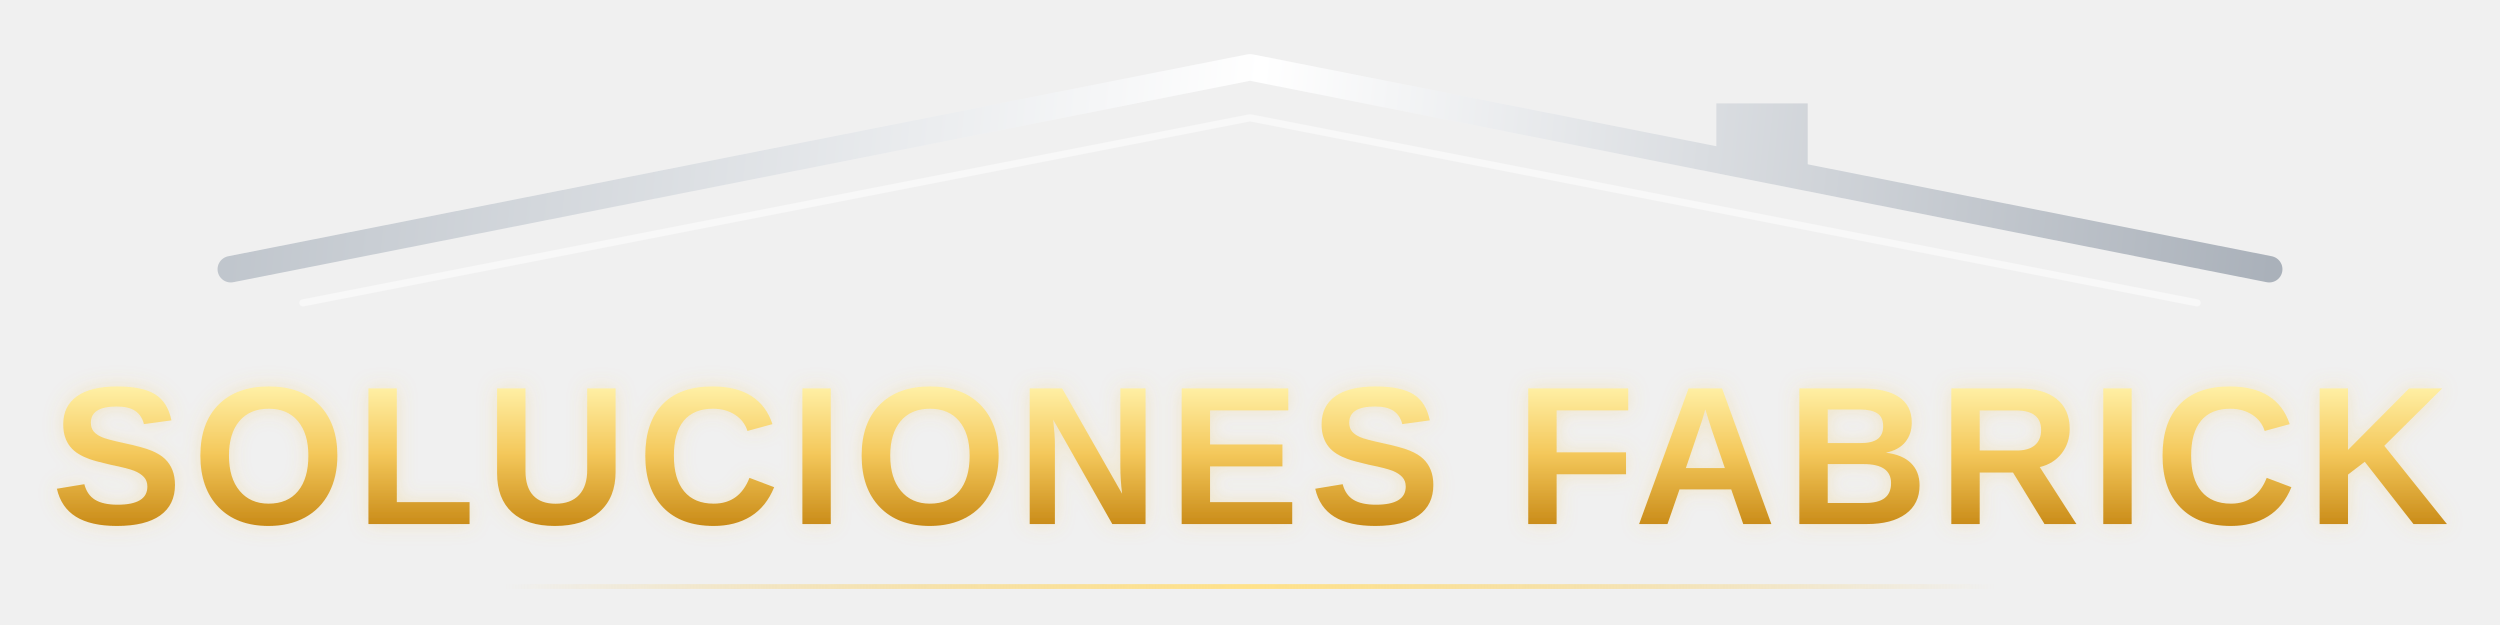
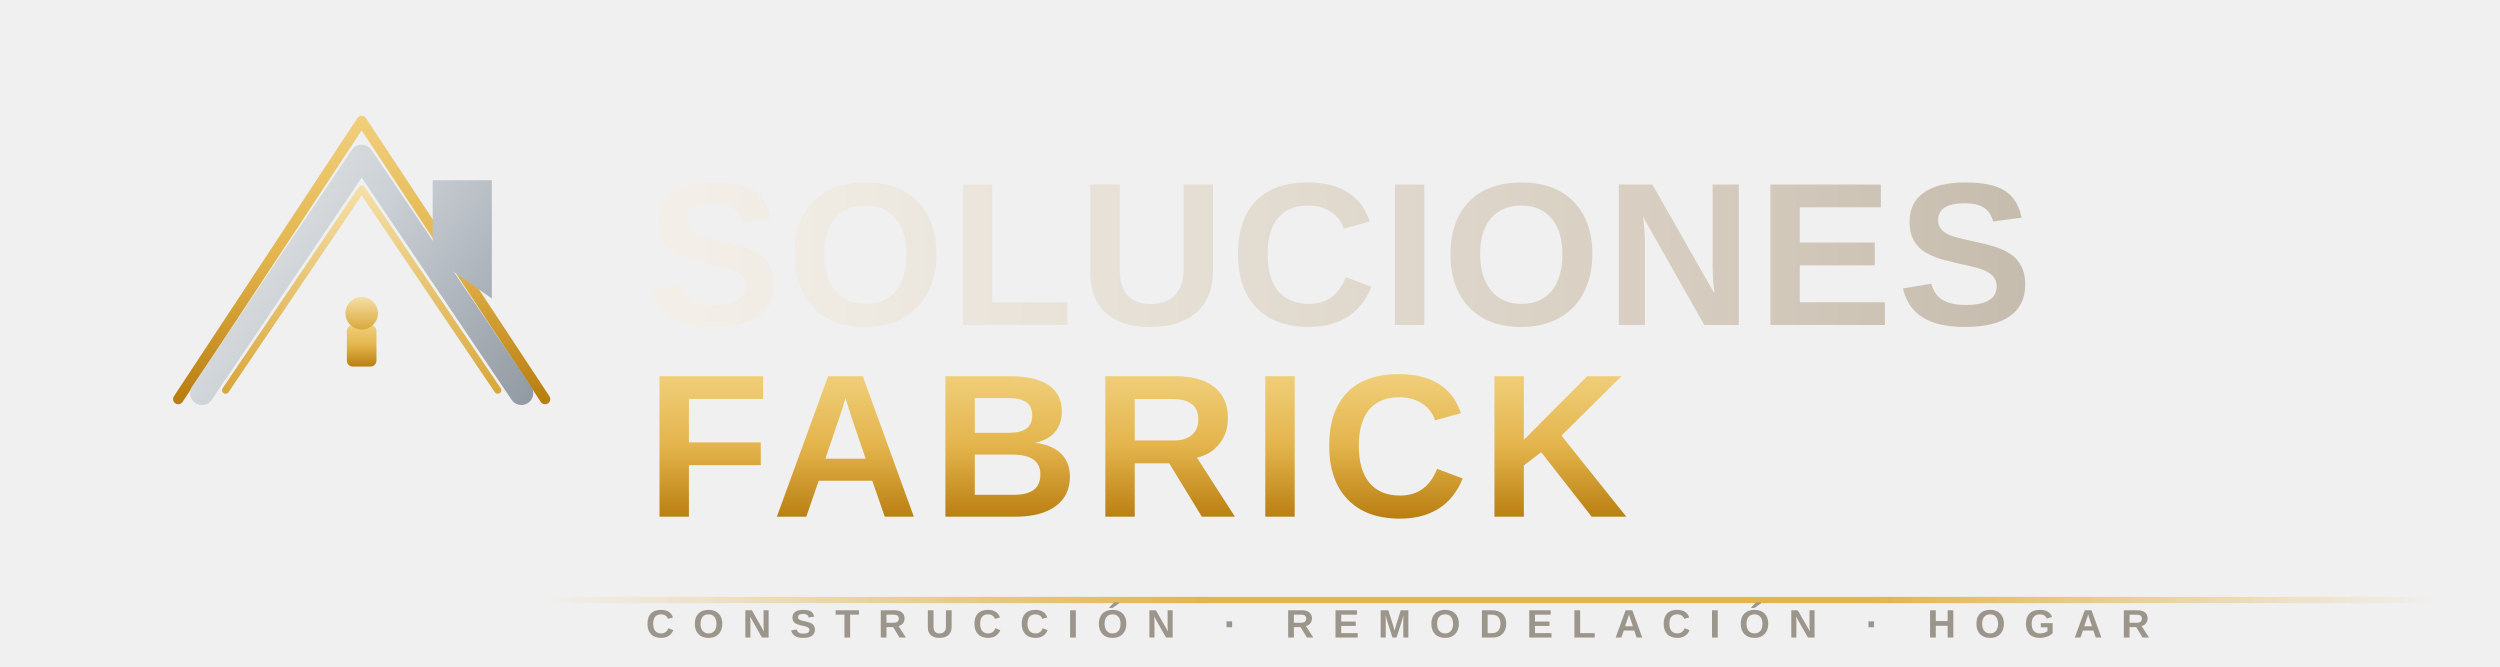
- <svg xmlns="http://www.w3.org/2000/svg" viewBox="0 0 1040 260" role="img" aria-labelledby="title desc">
+ <svg xmlns="http://www.w3.org/2000/svg" viewBox="0 0 1200 320" role="img" aria-labelledby="title desc">
  <defs>
-     <linearGradient id="roof" x1="96" y1="30" x2="944" y2="120" gradientUnits="userSpaceOnUse">
-       <stop stop-color="#BFC5CC" />
-       <stop offset="0.5" stop-color="#FFFFFF" />
-       <stop offset="1" stop-color="#AAB1BA" />
+     <linearGradient id="roofW" x1="18" y1="26" x2="142" y2="120" gradientUnits="userSpaceOnUse">
+       <stop stop-color="#F4F1EC" />
+       <stop offset="0.45" stop-color="#CBD1D6" />
+       <stop offset="1" stop-color="#8E969F" />
    </linearGradient>
-     <linearGradient id="gold" x1="0" y1="0" x2="0" y2="1">
-       <stop stop-color="#FFF0A6" />
-       <stop offset="0.48" stop-color="#F4C85B" />
-       <stop offset="1" stop-color="#C98B18" />
+     <linearGradient id="goldW" x1="0" y1="0" x2="0" y2="1">
+       <stop stop-color="#F0CF7A" />
+       <stop offset="0.5" stop-color="#E3B44C" />
+       <stop offset="1" stop-color="#B97E10" />
    </linearGradient>
-     <linearGradient id="line" x1="210" y1="0" x2="830" y2="0" gradientUnits="userSpaceOnUse">
-       <stop stop-color="#F4C85B" stop-opacity="0" />
-       <stop offset="0.5" stop-color="#FFE28A" />
-       <stop offset="1" stop-color="#F4C85B" stop-opacity="0" />
+     <linearGradient id="goldSoftW" x1="0" y1="0" x2="0" y2="1">
+       <stop stop-color="#F5DFA6" />
+       <stop offset="1" stop-color="#D9A83C" />
    </linearGradient>
-     <filter id="glow" x="-20%" y="-50%" width="140%" height="200%">
-       <feDropShadow dx="0" dy="0" stdDeviation="4" flood-color="#F4C85B" flood-opacity="0.28" />
-     </filter>
+     <linearGradient id="word" x1="330" y1="0" x2="1160" y2="0" gradientUnits="userSpaceOnUse">
+       <stop stop-color="#F3EFE8" />
+       <stop offset="0.55" stop-color="#D8CFC2" />
+       <stop offset="1" stop-color="#B3A99A" />
+     </linearGradient>
+     <linearGradient id="fabGrad" x1="330" y1="0" x2="1160" y2="0" gradientUnits="userSpaceOnUse">
+       <stop stop-color="#F5DFA6" />
+       <stop offset="0.3" stop-color="#F0CF7A" />
+       <stop offset="1" stop-color="#D9A83C" />
+     </linearGradient>
+     <linearGradient id="lineW" x1="260" y1="0" x2="1170" y2="0" gradientUnits="userSpaceOnUse">
+       <stop stop-color="#E3B44C" stop-opacity="0" />
+       <stop offset="0.35" stop-color="#E3B44C" />
+       <stop offset="0.7" stop-color="#E3B44C" />
+       <stop offset="1" stop-color="#E3B44C" stop-opacity="0" />
+     </linearGradient>
  </defs>
-   <g fill="none" stroke-linecap="round" stroke-linejoin="round">
-     <path d="M96 112 520 28l424 84" stroke="url(#roof)" stroke-width="11" />
-     <path d="M126 126 520 49l394 77" stroke="#FFFFFF" stroke-opacity="0.5" stroke-width="3" />
+   <g transform="translate(60 24) scale(1.42)">
+     <g fill="none" stroke-linecap="round" stroke-linejoin="round">
+       <path d="M18 118 80 24l62 94" stroke="url(#goldW)" stroke-width="3.5" />
+       <path d="M26 116 80 36l54 80" stroke="url(#roofW)" stroke-width="8" />
+       <path d="M34 115 80 47l46 68" stroke="url(#goldSoftW)" stroke-width="2.4" />
+     </g>
+     <path d="M104 70V44h20v40" fill="url(#roofW)" />
+     <path d="M100 70h28" stroke="url(#goldW)" stroke-width="3" />
+     <path d="M56 132h48" stroke="url(#goldW)" stroke-width="5" stroke-linecap="round" />
+     <g fill="url(#goldW)">
+       <rect x="75" y="93" width="10" height="14" rx="2" />
+       <circle cx="80" cy="89" r="5.5" fill="url(#goldSoftW)" />
+     </g>
  </g>
-   <path d="M714 69V43h38v34" fill="url(#roof)" />
-   <text x="520" y="218" text-anchor="middle" font-family="Arial, Helvetica, sans-serif" font-size="82" font-weight="800" letter-spacing="4" fill="url(#gold)" filter="url(#glow)">SOLUCIONES FABRICK</text>
-   <path d="M210 244h620" stroke="url(#line)" stroke-width="2" />
+   <text x="310" y="156" font-family="Sora, Manrope, Arial, Helvetica, sans-serif" font-size="98" font-weight="800" letter-spacing="2" fill="url(#word)">SOLUCIONES</text>
+   <text x="310" y="248" font-family="Sora, Manrope, Arial, Helvetica, sans-serif" font-size="98" font-weight="800" letter-spacing="6" fill="url(#goldW)">FABRICK</text>
+   <path d="M258 288h912" stroke="url(#lineW)" stroke-width="3" />
+   <text x="310" y="306" font-family="Sora, Manrope, Arial, Helvetica, sans-serif" font-size="19" font-weight="700" letter-spacing="9" fill="#9C958B">CONSTRUCCIÓN · REMODELACIÓN · HOGAR</text>
</svg>
